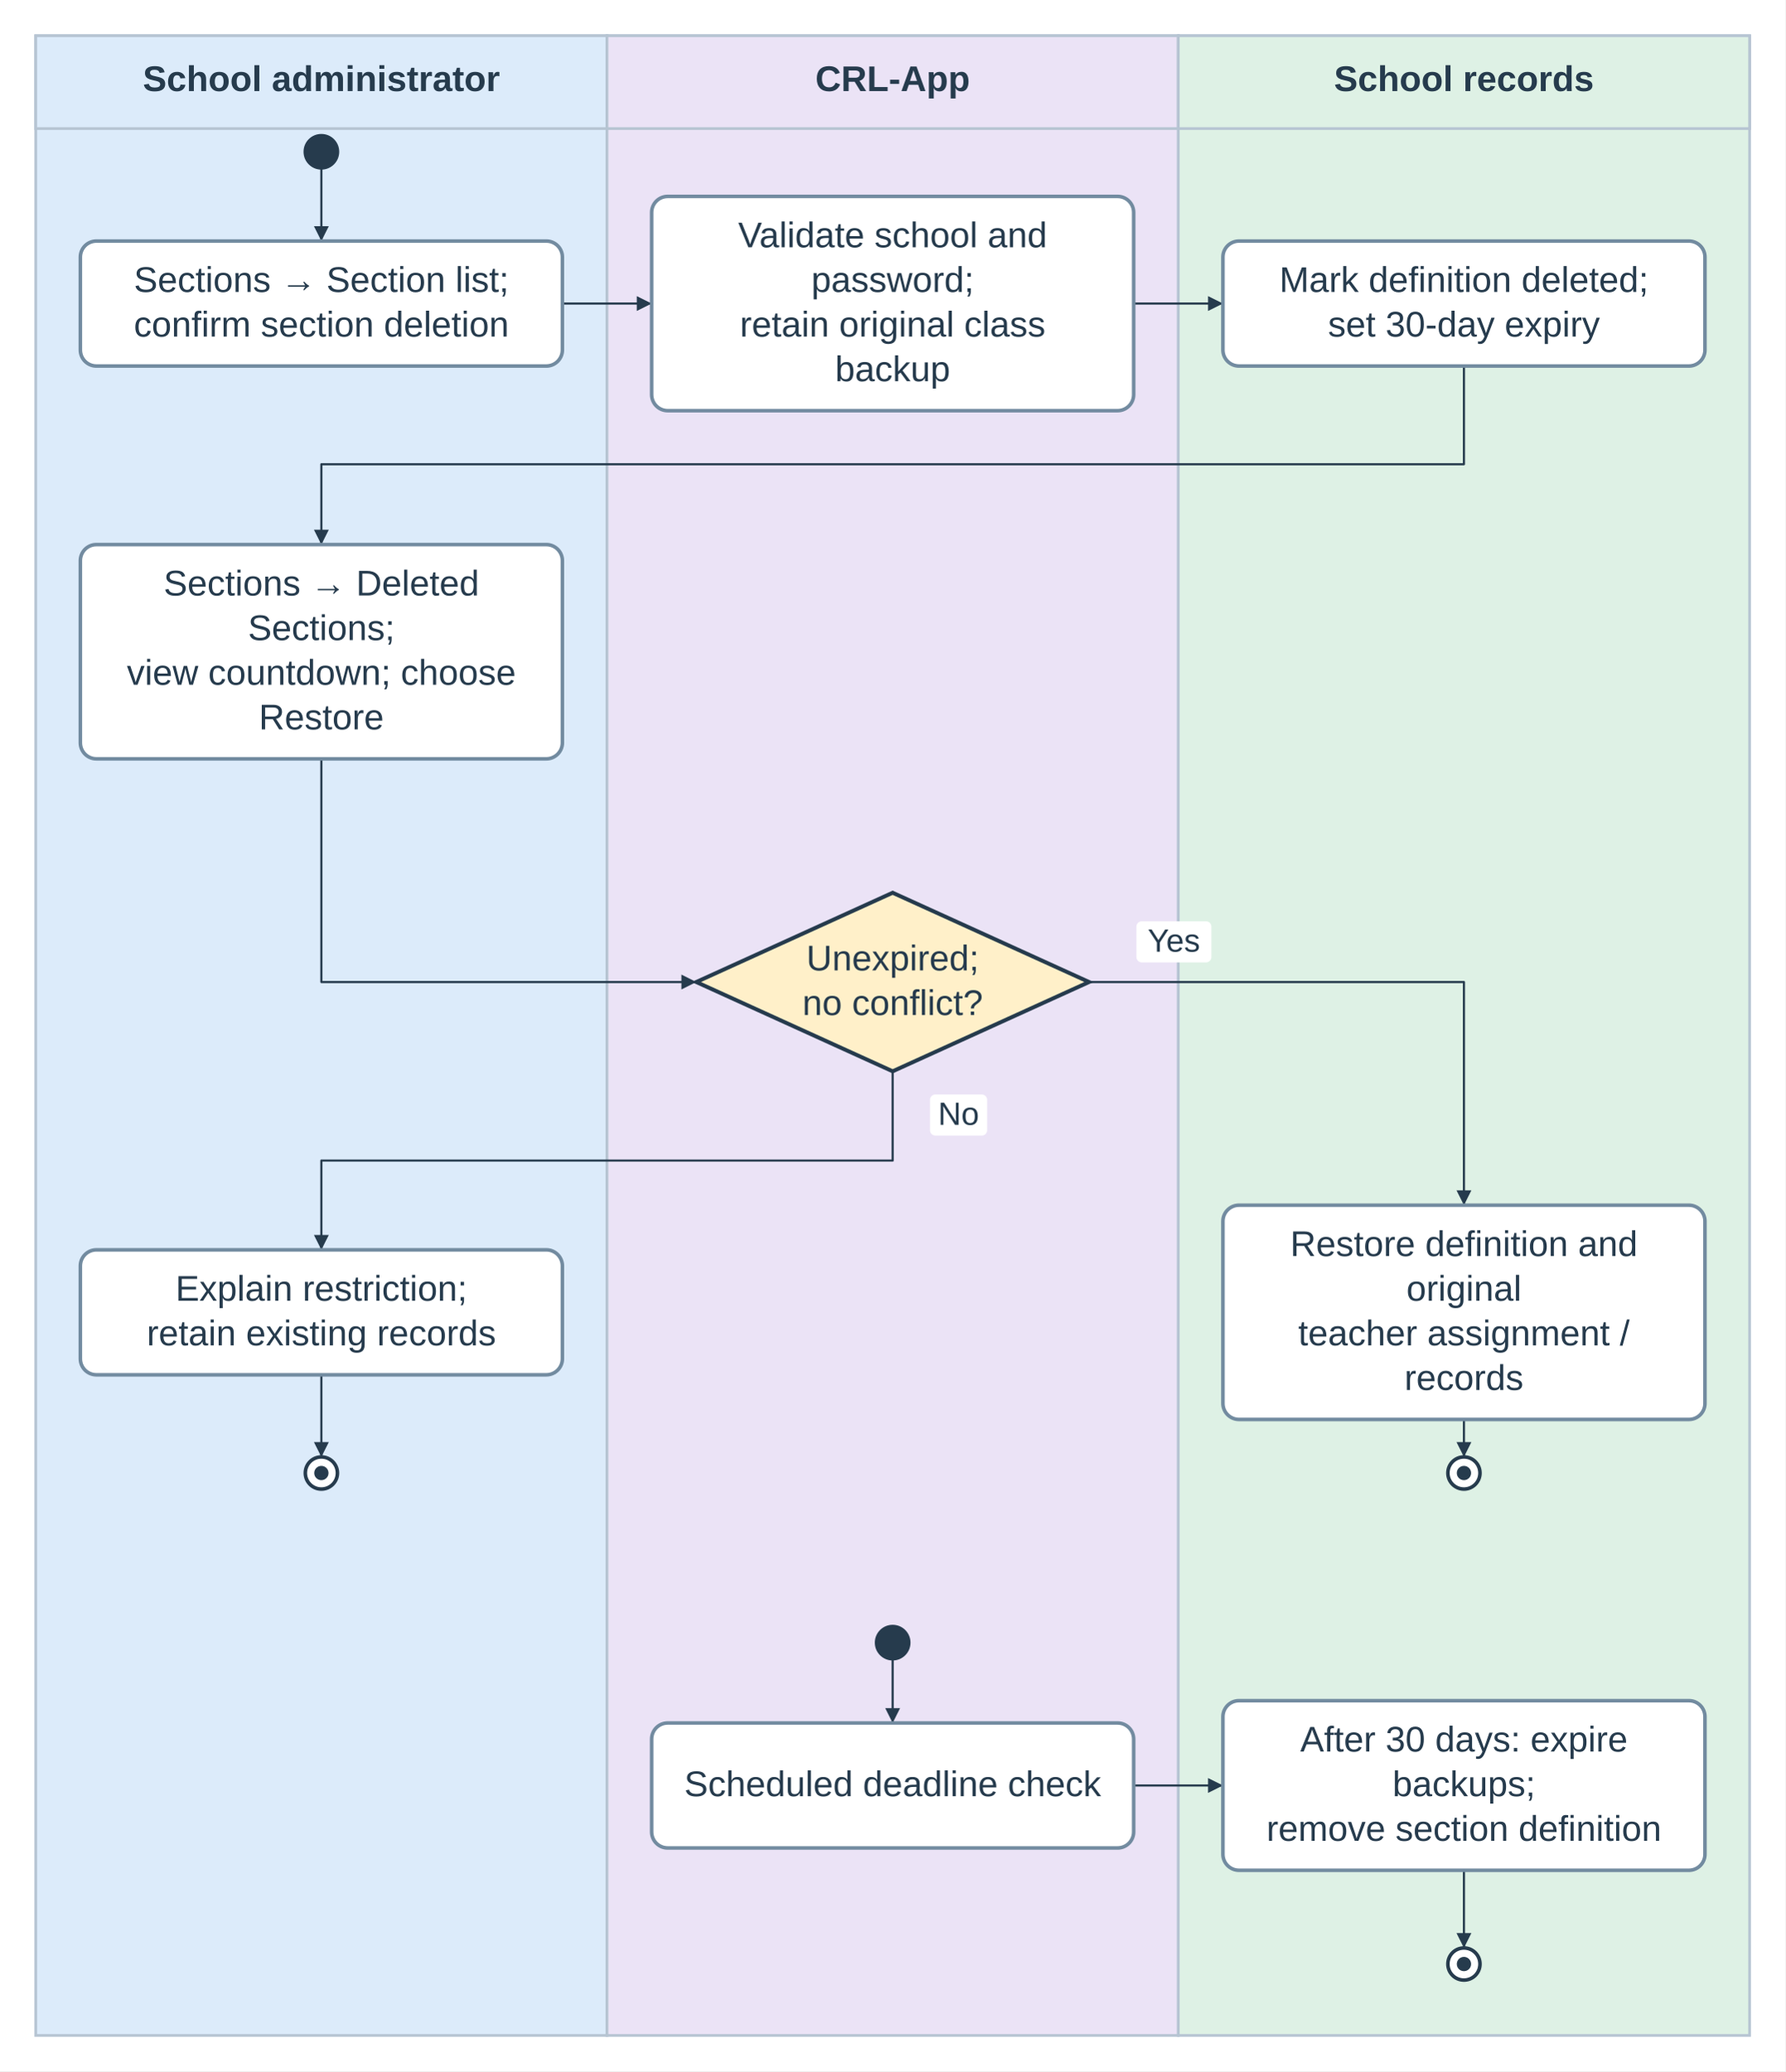
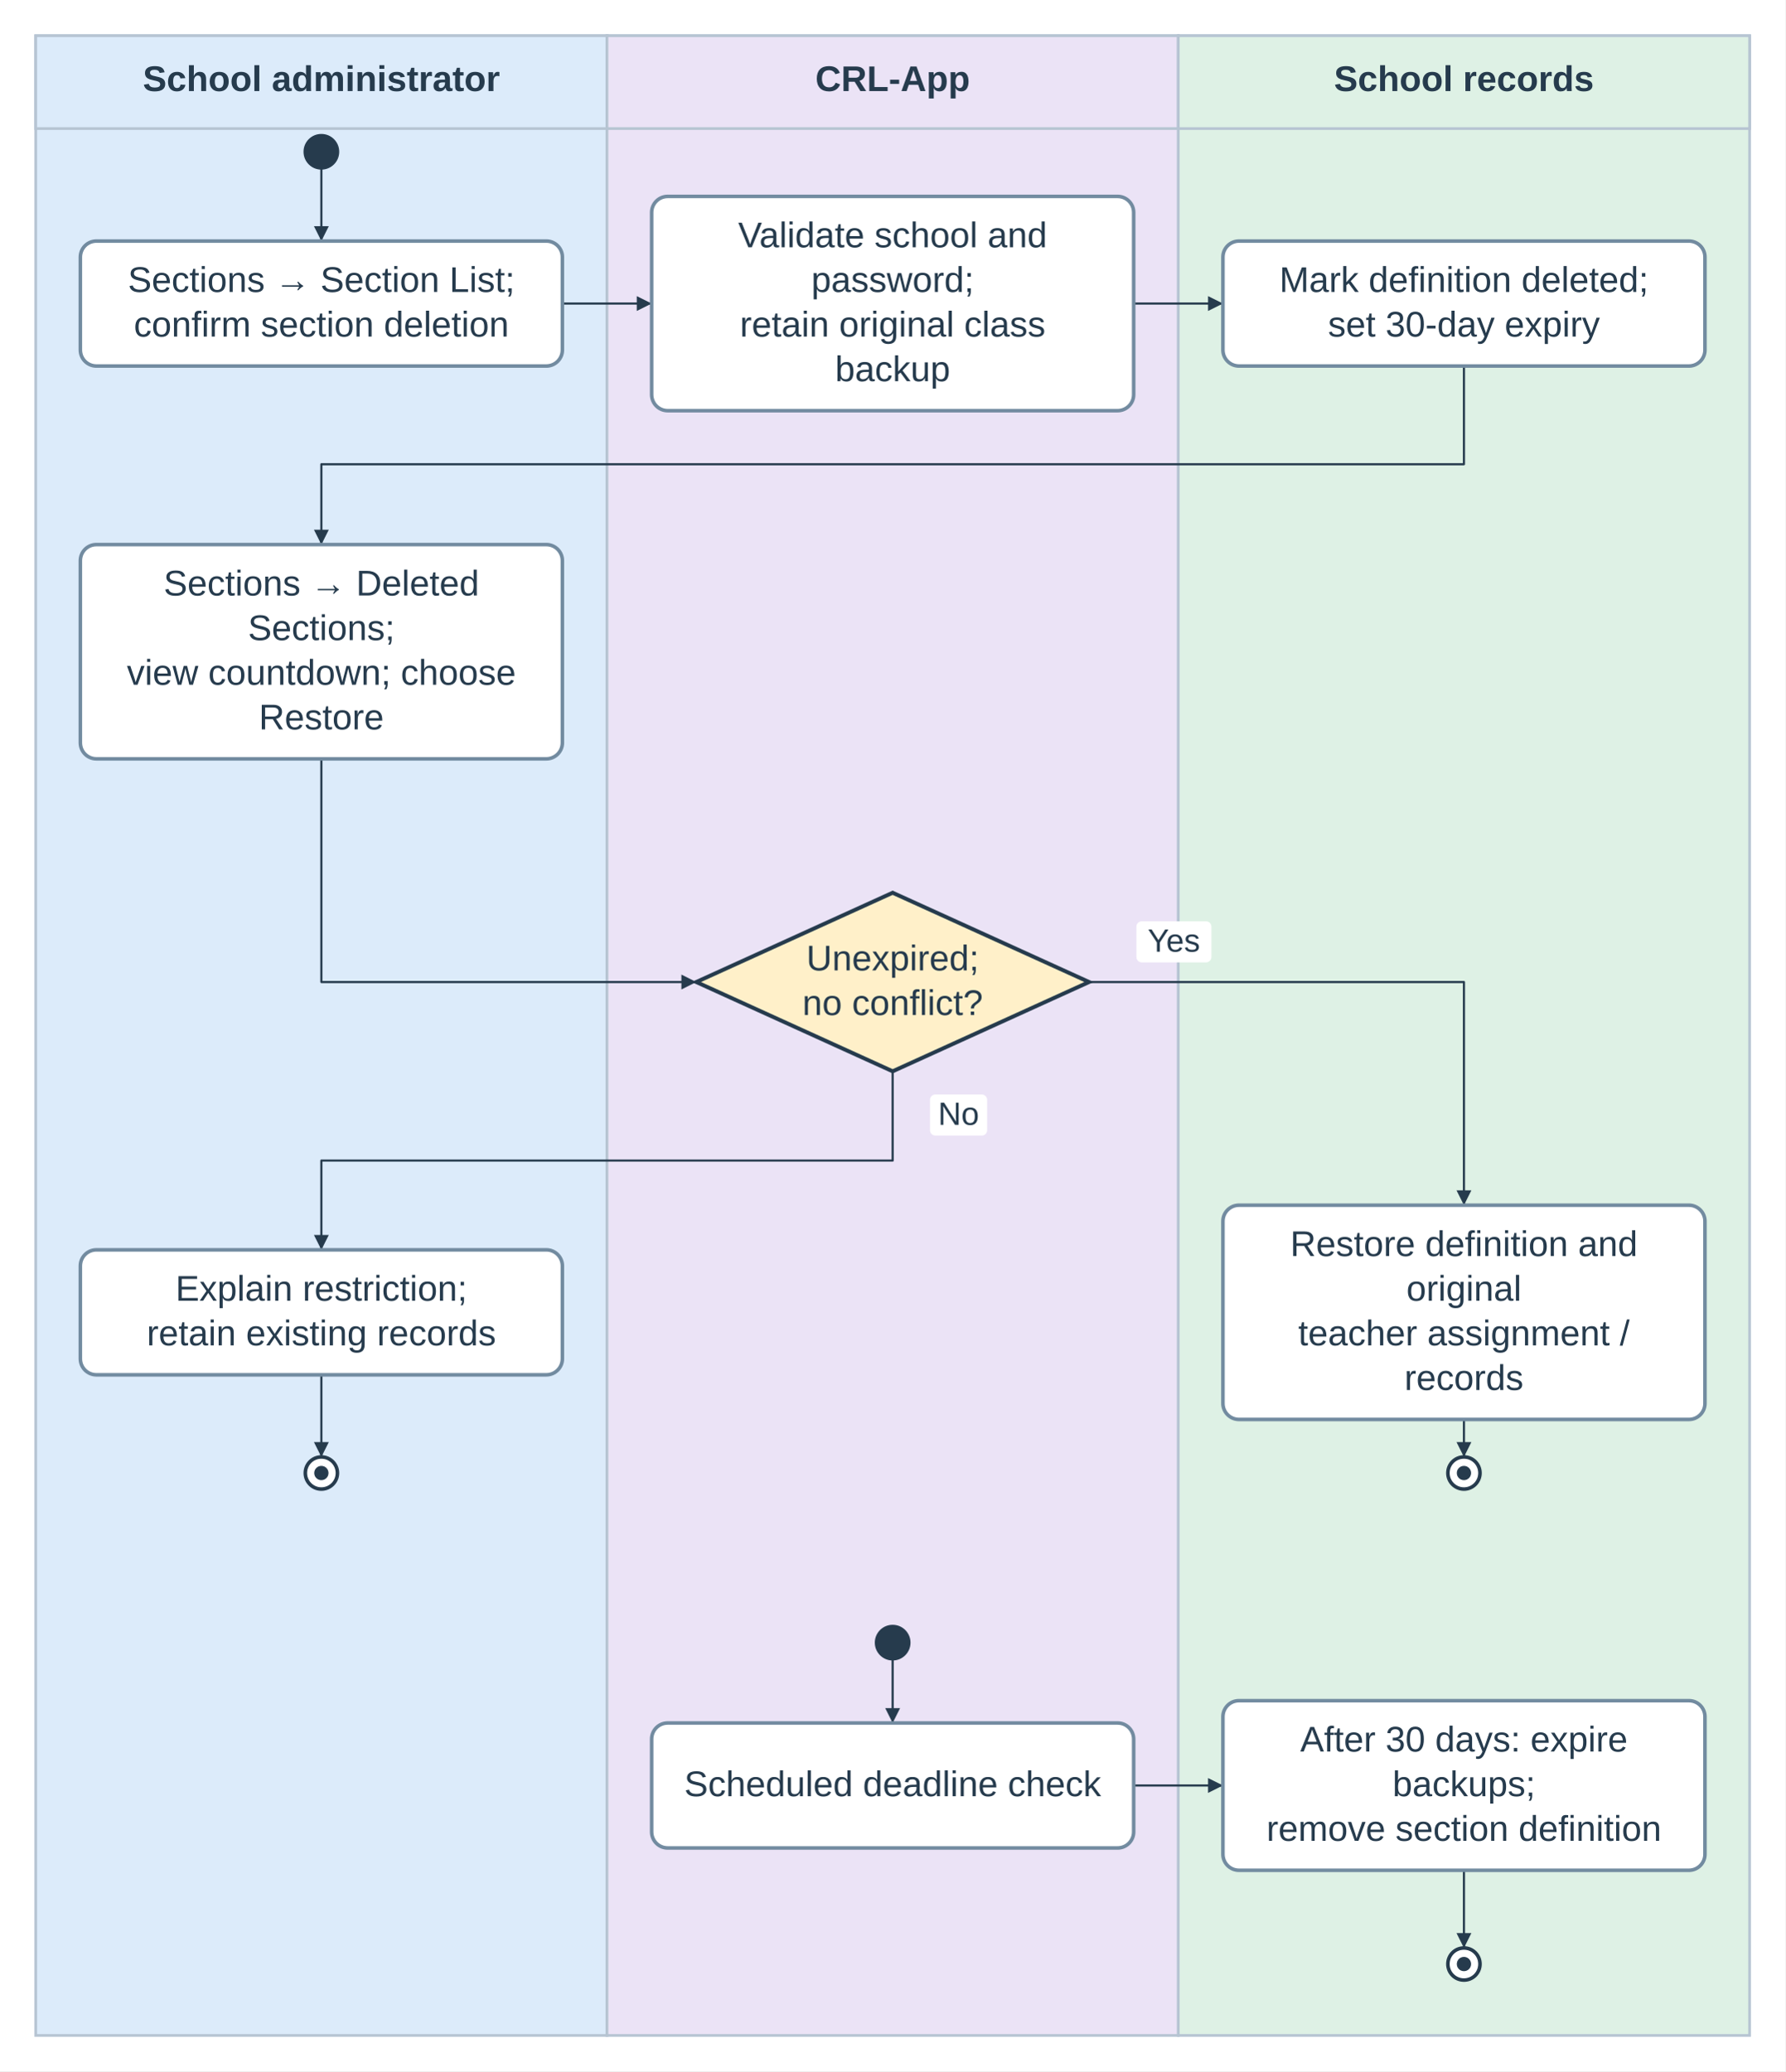
<svg xmlns="http://www.w3.org/2000/svg" width="1000" height="1160" viewBox="0 0 1000 1160">
  <rect width="100%" height="100%" fill="white" />
  <defs>
    <marker id="arrow" viewBox="0 0 12 12" refX="11" refY="6" markerWidth="10" markerHeight="10" markerUnits="userSpaceOnUse" orient="auto-start-reverse">
      <path d="M1,1 L11,6 L1,11 Z" fill="#263b4d" />
    </marker>
  </defs>
  <rect x="20.0" y="20" width="320.0" height="1120" rx="0" fill="#dcebfa" stroke="#b6c4d2" stroke-width="1.5" />
  <rect x="20.0" y="20" width="320.0" height="52" rx="0" fill="#dcebfa" stroke="#b6c4d2" stroke-width="1.5" />
  <rect x="340.0" y="20" width="320.0" height="1120" rx="0" fill="#ebe3f6" stroke="#b6c4d2" stroke-width="1.5" />
  <rect x="340.0" y="20" width="320.0" height="52" rx="0" fill="#ebe3f6" stroke="#b6c4d2" stroke-width="1.5" />
  <rect x="660.0" y="20" width="320.0" height="1120" rx="0" fill="#def1e5" stroke="#b6c4d2" stroke-width="1.5" />
  <rect x="660.0" y="20" width="320.0" height="52" rx="0" fill="#def1e5" stroke="#b6c4d2" stroke-width="1.5" />
  <polyline points="180.0,94.0 180.0,135.0" fill="none" stroke="#263b4d" stroke-width="1.2" stroke-linejoin="round" marker-end="url(#arrow)" />
  <polyline points="315.0,170.0 365.0,170.0" fill="none" stroke="#263b4d" stroke-width="1.2" stroke-linejoin="round" marker-end="url(#arrow)" />
  <polyline points="635.0,170.0 685.0,170.0" fill="none" stroke="#263b4d" stroke-width="1.2" stroke-linejoin="round" marker-end="url(#arrow)" />
  <polyline points="820.0,205.0 820.0,260 180.0,260 180.0,305.0" fill="none" stroke="#263b4d" stroke-width="1.2" stroke-linejoin="round" marker-end="url(#arrow)" />
  <polyline points="180.0,425.0 180.0,550 390.0,550.0" fill="none" stroke="#263b4d" stroke-width="1.2" stroke-linejoin="round" marker-end="url(#arrow)" />
  <polyline points="500.0,600.0 500.0,650 180.0,650 180.0,700.0" fill="none" stroke="#263b4d" stroke-width="1.2" stroke-linejoin="round" marker-end="url(#arrow)" />
  <polyline points="180.0,770.0 180.0,816.0" fill="none" stroke="#263b4d" stroke-width="1.2" stroke-linejoin="round" marker-end="url(#arrow)" />
  <polyline points="610.0,550.0 820.0,550 820.0,675.0" fill="none" stroke="#263b4d" stroke-width="1.2" stroke-linejoin="round" marker-end="url(#arrow)" />
  <polyline points="820.0,795.0 820.0,816.0" fill="none" stroke="#263b4d" stroke-width="1.2" stroke-linejoin="round" marker-end="url(#arrow)" />
  <polyline points="500.0,929.0 500.0,965.0" fill="none" stroke="#263b4d" stroke-width="1.2" stroke-linejoin="round" marker-end="url(#arrow)" />
  <polyline points="635.0,1000.0 685.0,1000.0" fill="none" stroke="#263b4d" stroke-width="1.2" stroke-linejoin="round" marker-end="url(#arrow)" />
  <polyline points="820.0,1047.5 820.0,1091.0" fill="none" stroke="#263b4d" stroke-width="1.2" stroke-linejoin="round" marker-end="url(#arrow)" />
  <text x="180.0" y="51.0" text-anchor="middle" font-family="Arial,sans-serif" font-size="20" fill="#263b4d" font-weight="bold">School administrator</text>
  <text x="500.0" y="51.0" text-anchor="middle" font-family="Arial,sans-serif" font-size="20" fill="#263b4d" font-weight="bold">CRL-App</text>
  <text x="820.0" y="51.0" text-anchor="middle" font-family="Arial,sans-serif" font-size="20" fill="#263b4d" font-weight="bold">School records</text>
  <circle cx="180" cy="85" r="9.0" fill="#263b4d" stroke="#263b4d" stroke-width="2" />
  <rect x="45.0" y="135.0" width="270" height="70" rx="9" fill="white" stroke="#728ba0" stroke-width="2" />
-   <text x="180" y="163.5" text-anchor="middle" font-family="Arial,sans-serif" font-size="20" fill="#263b4d">Sections → Section list;</text>
+   <text x="180" y="163.5" text-anchor="middle" font-family="Arial,sans-serif" font-size="20" fill="#263b4d">Sections → Section List;</text>
  <text x="180" y="188.5" text-anchor="middle" font-family="Arial,sans-serif" font-size="20" fill="#263b4d">confirm section deletion</text>
  <rect x="365.0" y="110.0" width="270" height="120" rx="9" fill="white" stroke="#728ba0" stroke-width="2" />
  <text x="500" y="138.5" text-anchor="middle" font-family="Arial,sans-serif" font-size="20" fill="#263b4d">Validate school and</text>
  <text x="500" y="163.5" text-anchor="middle" font-family="Arial,sans-serif" font-size="20" fill="#263b4d">password;</text>
  <text x="500" y="188.5" text-anchor="middle" font-family="Arial,sans-serif" font-size="20" fill="#263b4d">retain original class</text>
  <text x="500" y="213.5" text-anchor="middle" font-family="Arial,sans-serif" font-size="20" fill="#263b4d">backup</text>
  <rect x="685.0" y="135.0" width="270" height="70" rx="9" fill="white" stroke="#728ba0" stroke-width="2" />
  <text x="820" y="163.5" text-anchor="middle" font-family="Arial,sans-serif" font-size="20" fill="#263b4d">Mark definition deleted;</text>
  <text x="820" y="188.5" text-anchor="middle" font-family="Arial,sans-serif" font-size="20" fill="#263b4d">set 30-day expiry</text>
  <rect x="45.0" y="305.0" width="270" height="120" rx="9" fill="white" stroke="#728ba0" stroke-width="2" />
  <text x="180" y="333.5" text-anchor="middle" font-family="Arial,sans-serif" font-size="20" fill="#263b4d">Sections → Deleted</text>
  <text x="180" y="358.5" text-anchor="middle" font-family="Arial,sans-serif" font-size="20" fill="#263b4d">Sections;</text>
  <text x="180" y="383.5" text-anchor="middle" font-family="Arial,sans-serif" font-size="20" fill="#263b4d">view countdown; choose</text>
  <text x="180" y="408.5" text-anchor="middle" font-family="Arial,sans-serif" font-size="20" fill="#263b4d">Restore</text>
  <polygon points="500,500.0 610.0,550 500,600.0 390.0,550" fill="#fff0c9" stroke="#263b4d" stroke-width="2.2" />
  <text x="500" y="543.5" text-anchor="middle" font-family="Arial,sans-serif" font-size="20" fill="#263b4d">Unexpired;</text>
  <text x="500" y="568.5" text-anchor="middle" font-family="Arial,sans-serif" font-size="20" fill="#263b4d">no conflict?</text>
  <rect x="45.0" y="700.0" width="270" height="70" rx="9" fill="white" stroke="#728ba0" stroke-width="2" />
  <text x="180" y="728.5" text-anchor="middle" font-family="Arial,sans-serif" font-size="20" fill="#263b4d">Explain restriction;</text>
  <text x="180" y="753.5" text-anchor="middle" font-family="Arial,sans-serif" font-size="20" fill="#263b4d">retain existing records</text>
  <circle cx="180" cy="825" r="9.0" fill="white" stroke="#263b4d" stroke-width="2" />
  <circle cx="180" cy="825" r="4.0" fill="#263b4d" />
  <rect x="685.0" y="675.0" width="270" height="120" rx="9" fill="white" stroke="#728ba0" stroke-width="2" />
  <text x="820" y="703.5" text-anchor="middle" font-family="Arial,sans-serif" font-size="20" fill="#263b4d">Restore definition and</text>
  <text x="820" y="728.5" text-anchor="middle" font-family="Arial,sans-serif" font-size="20" fill="#263b4d">original</text>
  <text x="820" y="753.5" text-anchor="middle" font-family="Arial,sans-serif" font-size="20" fill="#263b4d">teacher assignment /</text>
  <text x="820" y="778.5" text-anchor="middle" font-family="Arial,sans-serif" font-size="20" fill="#263b4d">records</text>
  <circle cx="820" cy="825" r="9.0" fill="white" stroke="#263b4d" stroke-width="2" />
  <circle cx="820" cy="825" r="4.0" fill="#263b4d" />
  <circle cx="500" cy="920" r="9.0" fill="#263b4d" stroke="#263b4d" stroke-width="2" />
  <rect x="365.0" y="965.0" width="270" height="70" rx="9" fill="white" stroke="#728ba0" stroke-width="2" />
  <text x="500" y="1006.0" text-anchor="middle" font-family="Arial,sans-serif" font-size="20" fill="#263b4d">Scheduled deadline check</text>
  <rect x="685.0" y="952.5" width="270" height="95" rx="9" fill="white" stroke="#728ba0" stroke-width="2" />
  <text x="820" y="981.0" text-anchor="middle" font-family="Arial,sans-serif" font-size="20" fill="#263b4d">After 30 days: expire</text>
  <text x="820" y="1006.0" text-anchor="middle" font-family="Arial,sans-serif" font-size="20" fill="#263b4d">backups;</text>
  <text x="820" y="1031.0" text-anchor="middle" font-family="Arial,sans-serif" font-size="20" fill="#263b4d">remove section definition</text>
  <circle cx="820" cy="1100" r="9.0" fill="white" stroke="#263b4d" stroke-width="2" />
  <circle cx="820" cy="1100" r="4.0" fill="#263b4d" />
  <rect x="520.923" y="613" width="32" height="23" rx="3" fill="white" />
  <text x="536.923" y="630" text-anchor="middle" font-family="Arial,sans-serif" font-size="18" fill="#263b4d">No</text>
  <rect x="636.538" y="516" width="42" height="23" rx="3" fill="white" />
  <text x="657.538" y="533" text-anchor="middle" font-family="Arial,sans-serif" font-size="18" fill="#263b4d">Yes</text>
</svg>
